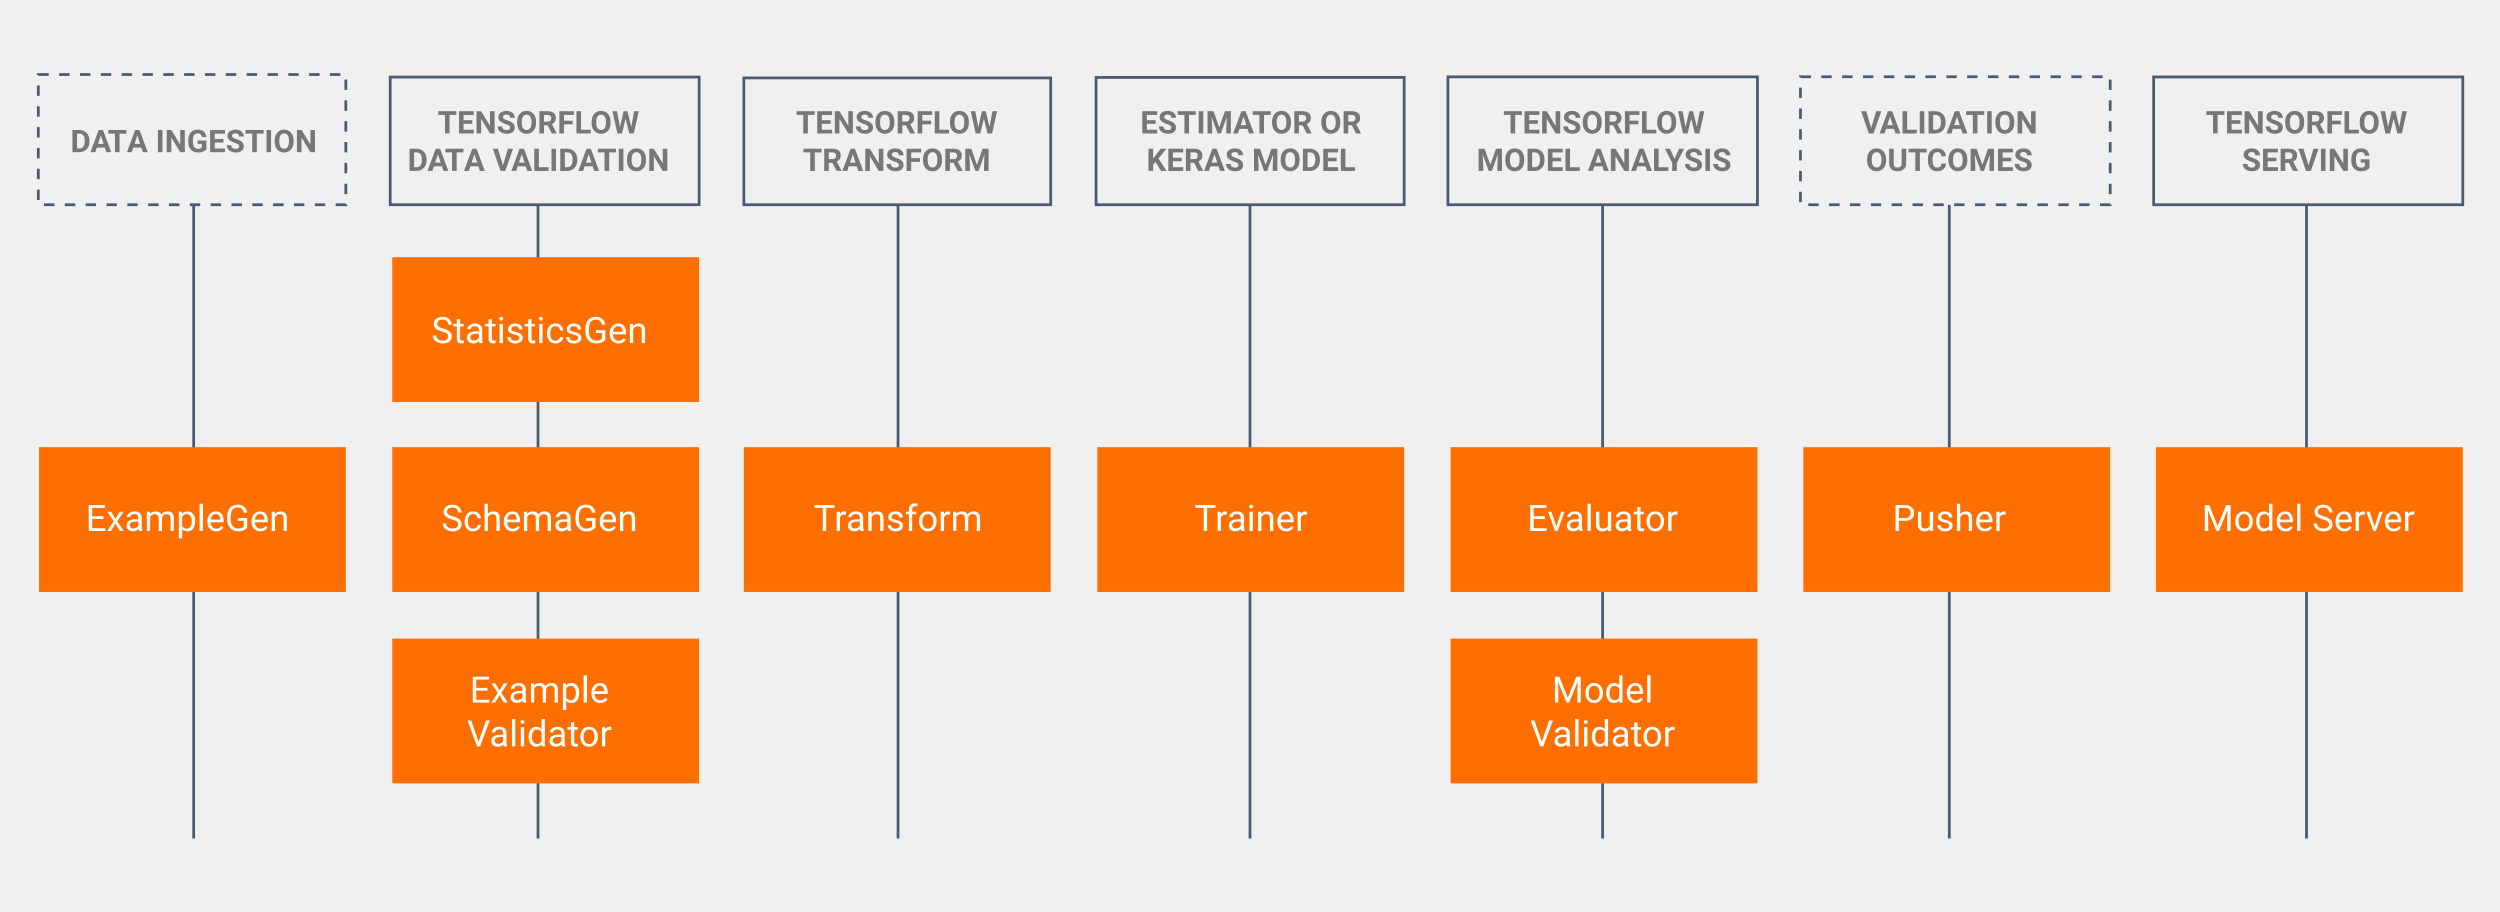
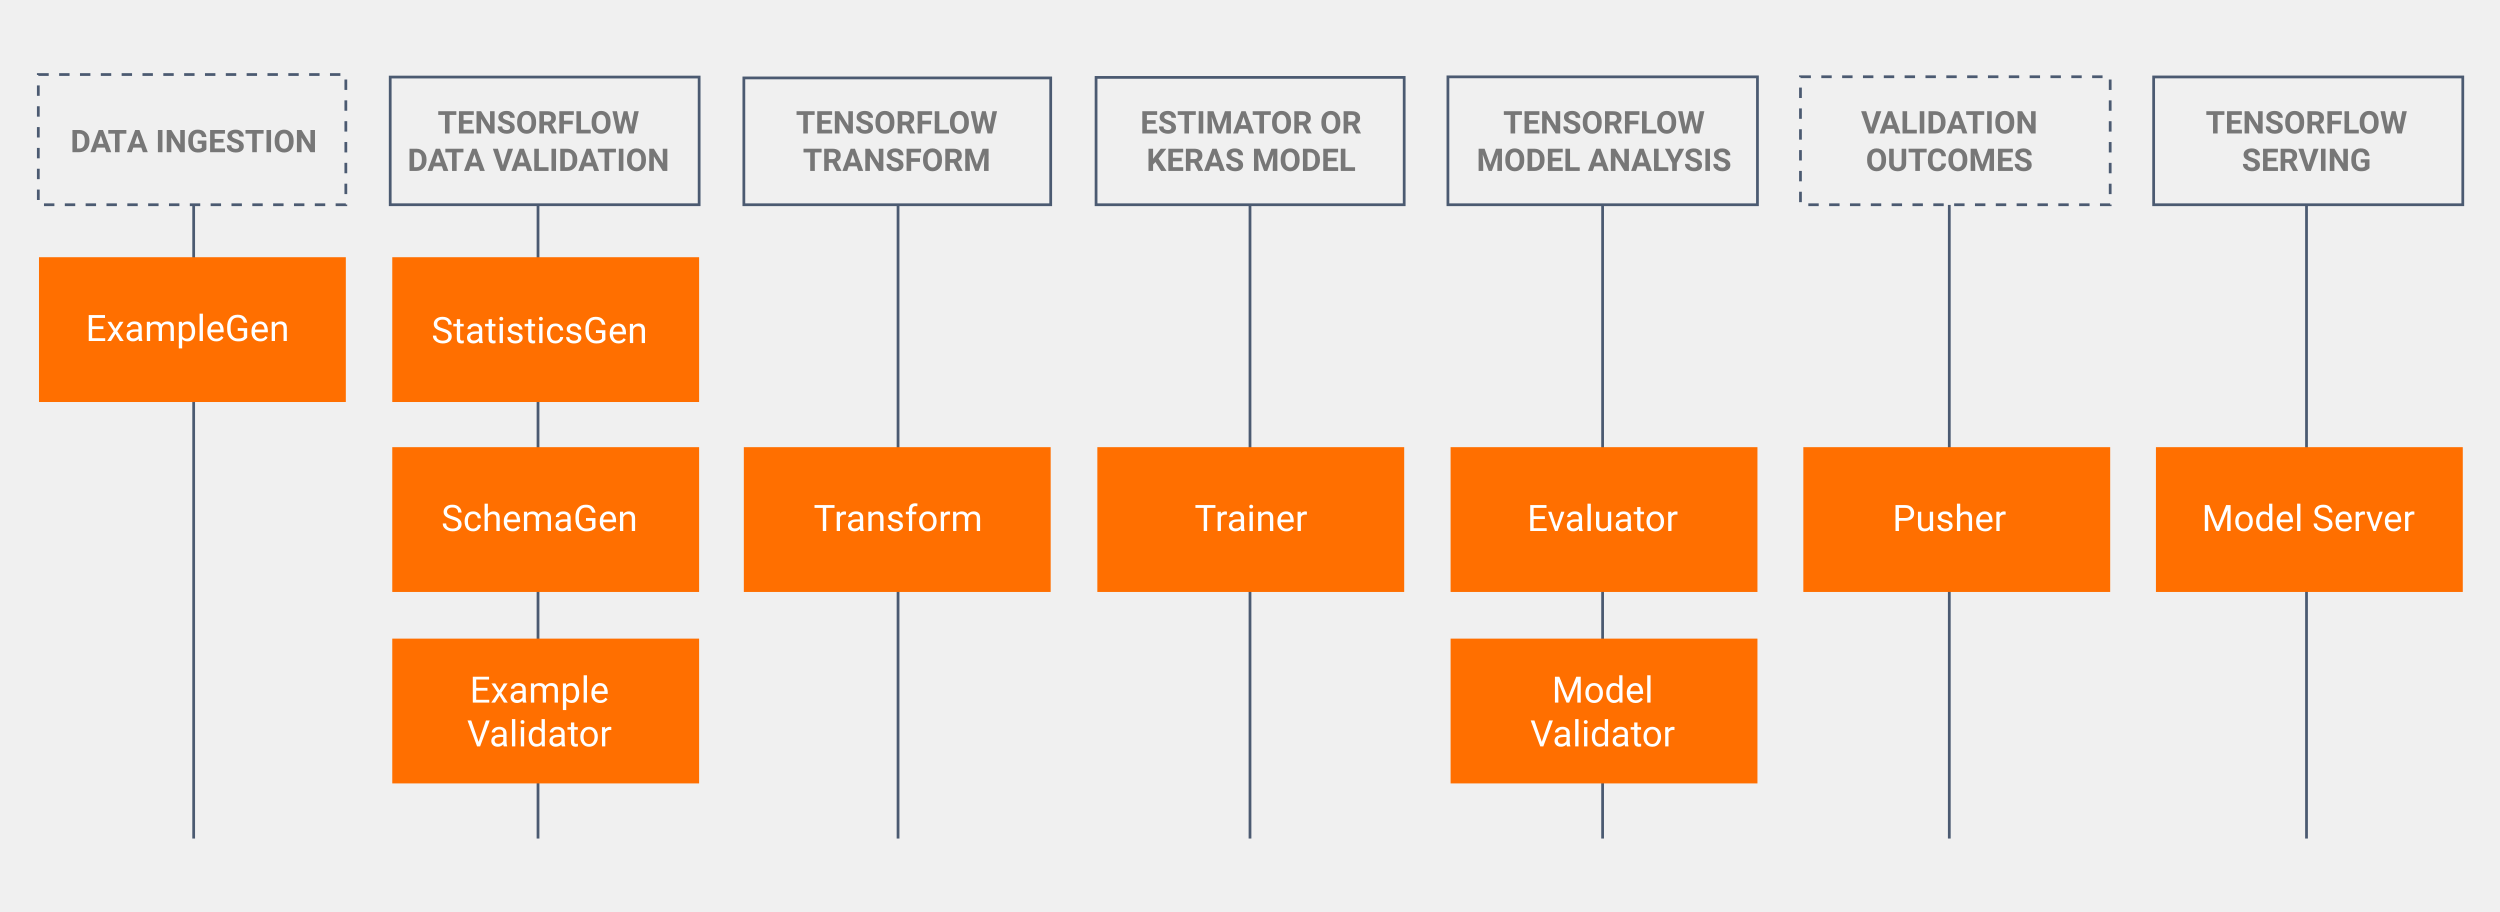
<svg xmlns="http://www.w3.org/2000/svg" id="svg161" viewBox="0 0 960 350">
  <defs>
    <style>.cls-1,.cls-2{fill:none;stroke:#4b5a71;stroke-miterlimit:10;stroke-width:1.06px;}.cls-1{stroke-dasharray:4 4;}.cls-3{fill:#ff6f00;}.cls-4{font-size:12px;fill:#777;font-family:Roboto-Bold, Roboto;font-weight:700;}.cls-5{letter-spacing:-0.01em;}.cls-6{letter-spacing:-0.06em;}.cls-7{letter-spacing:-0.03em;}.cls-8{letter-spacing:-0.06em;}.cls-9{letter-spacing:0em;}.cls-10{letter-spacing:0em;}.cls-11{letter-spacing:-0.02em;}.cls-12{letter-spacing:-0.01em;}.cls-13{letter-spacing:-0.13em;}.cls-14{letter-spacing:-0.01em;}.cls-15{font-size:14px;fill:#fff;font-family:Roboto-Regular, Roboto;}.cls-16{letter-spacing:-0.03em;}.cls-17{letter-spacing:-0.02em;}.cls-18{letter-spacing:-0.01em;}.cls-19{letter-spacing:-0.01em;}.cls-20{letter-spacing:-0.01em;}.cls-21{letter-spacing:0.01em;}.cls-22{letter-spacing:-0.01em;}.cls-23{letter-spacing:-0.02em;}</style>
  </defs>
  <rect class="cls-1" x="14.71" y="28.62" width="118.09" height="50" />
  <path id="path57" class="cls-2" d="M285.64,29.92H403.47V78.62H285.64Z" />
  <path id="path63" class="cls-2" d="M420.89,29.72H539.21v48.9H420.89Z" />
  <path id="path69" class="cls-2" d="M556,29.51H674.86V78.62H556Z" />
  <rect class="cls-2" x="149.84" y="29.59" width="118.63" height="49.02" />
  <path id="path75" class="cls-1" d="M691.38,29.47H810.31V78.62H691.38Z" />
  <path id="path89" class="cls-2" d="M827,29.55H945.71V78.62H827Z" />
  <line class="cls-2" x1="74.37" y1="78.69" x2="74.37" y2="322" />
  <line class="cls-2" x1="206.6" y1="78.69" x2="206.6" y2="322" />
  <line class="cls-2" x1="344.85" y1="78.69" x2="344.85" y2="322" />
  <line class="cls-2" x1="480" y1="78.69" x2="480" y2="322" />
  <line class="cls-2" x1="615.4" y1="78.69" x2="615.4" y2="322" />
  <line class="cls-2" x1="748.53" y1="78.69" x2="748.53" y2="322" />
  <line class="cls-2" x1="885.7" y1="78.69" x2="885.7" y2="322" />
  <rect class="cls-3" x="150.63" y="98.77" width="117.83" height="55.6" />
-   <rect class="cls-3" x="14.97" y="171.71" width="117.83" height="55.6" />
+   <rect class="cls-3" x="14.97" y="98.77" width="117.83" height="55.6" />
  <rect class="cls-3" x="150.63" y="171.71" width="117.83" height="55.6" />
  <rect class="cls-3" x="285.63" y="171.71" width="117.83" height="55.6" />
  <rect class="cls-3" x="421.38" y="171.71" width="117.83" height="55.6" />
  <rect class="cls-3" x="557.03" y="171.71" width="117.83" height="55.6" />
  <rect class="cls-3" x="692.48" y="171.71" width="117.83" height="55.6" />
  <rect class="cls-3" x="827.88" y="171.71" width="117.83" height="55.6" />
  <rect class="cls-3" x="150.63" y="245.23" width="117.83" height="55.6" />
  <rect class="cls-3" x="557.03" y="245.23" width="117.83" height="55.6" />
  <text class="cls-4" transform="translate(27.05 58.44)">
    <tspan class="cls-5">D</tspan>
    <tspan class="cls-6" x="7.63" y="0">AT</tspan>
    <tspan x="21.64" y="0">A INGESTION</tspan>
  </text>
  <text class="cls-4" transform="translate(168.05 51.24)">TENSORF<tspan class="cls-7" x="52.54" y="0">L</tspan>
    <tspan x="58.63" y="0">OW</tspan>
    <tspan class="cls-5" x="-11.56" y="14.4">D</tspan>
    <tspan class="cls-6" x="-3.93" y="14.4">AT</tspan>
    <tspan x="10.08" y="14.4">A </tspan>
    <tspan class="cls-8" x="21.15" y="14.4">V</tspan>
    <tspan x="28.26" y="14.4">ALI</tspan>
    <tspan class="cls-5" x="46.33" y="14.4">D</tspan>
    <tspan class="cls-6" x="53.96" y="14.4">A</tspan>
    <tspan x="61.29" y="14.4">TION</tspan>
  </text>
  <text class="cls-4" transform="translate(305.64 51.24)">TENSORF<tspan class="cls-7" x="52.54" y="0">L</tspan>
    <tspan x="58.63" y="0">OW</tspan>
    <tspan x="2.67" y="14.4">T</tspan>
    <tspan class="cls-9" x="10.09" y="14.4">R</tspan>
    <tspan x="17.79" y="14.4">ANSFORM</tspan>
  </text>
  <text class="cls-4" transform="translate(437.88 51.24)">ESTI<tspan class="cls-10" x="25.05" y="0">M</tspan>
    <tspan class="cls-6" x="35.59" y="0">A</tspan>
    <tspan class="cls-11" x="42.92" y="0">T</tspan>
    <tspan x="50.09" y="0">OR OR</tspan>
    <tspan x="2.37" y="14.4">KE</tspan>
    <tspan class="cls-9" x="16.74" y="14.4">R</tspan>
    <tspan x="24.44" y="14.4">AS MODE</tspan>
    <tspan class="cls-12" x="76.22" y="14.4">L</tspan>
  </text>
  <text class="cls-4" transform="translate(577.24 51.24)">TENSORF<tspan class="cls-7" x="52.54" y="0">L</tspan>
    <tspan x="58.63" y="0">OW</tspan>
    <tspan x="-10.22" y="14.4">MODE</tspan>
    <tspan class="cls-12" x="23.13" y="14.4">L</tspan>
    <tspan x="29.5" y="14.4" xml:space="preserve"> A</tspan>
    <tspan class="cls-10" x="40.56" y="14.4">N</tspan>
    <tspan x="49.06" y="14.4">A</tspan>
    <tspan class="cls-13" x="57.14" y="14.4">L</tspan>
    <tspan class="cls-14" x="62.07" y="14.4">Y</tspan>
    <tspan x="69.38" y="14.4">SIS</tspan>
  </text>
  <text class="cls-4" transform="translate(714.62 51.24)">
    <tspan class="cls-8">V</tspan>
    <tspan x="7.11" y="0">ALI</tspan>
    <tspan class="cls-5" x="25.18" y="0">D</tspan>
    <tspan class="cls-6" x="32.82" y="0">A</tspan>
    <tspan x="40.15" y="0">TION</tspan>
    <tspan x="1.85" y="14.4">OU</tspan>
    <tspan class="cls-11" x="18.04" y="14.4">T</tspan>
    <tspan x="25.2" y="14.4">COMES</tspan>
  </text>
  <text class="cls-4" transform="translate(846.99 51.24)">TENSORF<tspan class="cls-7" x="52.54" y="0">L</tspan>
    <tspan x="58.63" y="0">OW</tspan>
    <tspan x="13.88" y="14.4">SE</tspan>
    <tspan class="cls-12" x="28.01" y="14.4">R</tspan>
    <tspan x="35.54" y="14.4">VING</tspan>
  </text>
-   <text class="cls-15" transform="translate(32.92 203.9)">ExampleGen</text>
+   <text class="cls-15" transform="translate(32.92 130.95)">ExampleGen</text>
  <text class="cls-15" transform="translate(169.47 203.9)">SchemaGen</text>
  <text class="cls-15" transform="translate(312.43 203.9)">
    <tspan class="cls-16">T</tspan>
    <tspan class="cls-17" x="7.9" y="0">r</tspan>
    <tspan x="12.43" y="0">ansform</tspan>
  </text>
  <text class="cls-15" transform="translate(458.7 203.9)">
    <tspan class="cls-16">T</tspan>
    <tspan class="cls-17" x="7.9" y="0">r</tspan>
    <tspan x="12.43" y="0">ainer</tspan>
  </text>
  <text class="cls-15" transform="translate(586.45 203.9)">
    <tspan class="cls-18">E</tspan>
    <tspan class="cls-19" x="7.78" y="0">v</tspan>
    <tspan x="14.46" y="0">alua</tspan>
    <tspan class="cls-20" x="40.8" y="0">t</tspan>
    <tspan x="45.18" y="0">or</tspan>
  </text>
  <text class="cls-15" transform="translate(726.72 203.9)">Pusher</text>
  <text class="cls-15" transform="translate(845.49 203.9)">Model Se<tspan class="cls-21" x="58.11" y="0">r</tspan>
    <tspan class="cls-22" x="62.97" y="0">v</tspan>
    <tspan x="69.66" y="0">er</tspan>
  </text>
  <text class="cls-15" transform="translate(595.94 269.81)">Model<tspan class="cls-23" x="-8.35" y="16.8">V</tspan>
    <tspan x="0.25" y="16.8">alida</tspan>
    <tspan class="cls-20" x="30.17" y="16.8">t</tspan>
    <tspan x="34.54" y="16.8">or</tspan>
  </text>
  <text class="cls-15" transform="translate(165.69 131.75)">StatisticsGen</text>
  <text class="cls-15" transform="translate(180.4 269.81)">Example<tspan class="cls-23" x="-1.08" y="16.8">V</tspan>
    <tspan x="7.51" y="16.8">alida</tspan>
    <tspan class="cls-20" x="37.43" y="16.8">t</tspan>
    <tspan x="41.81" y="16.8">or</tspan>
  </text>
</svg>
